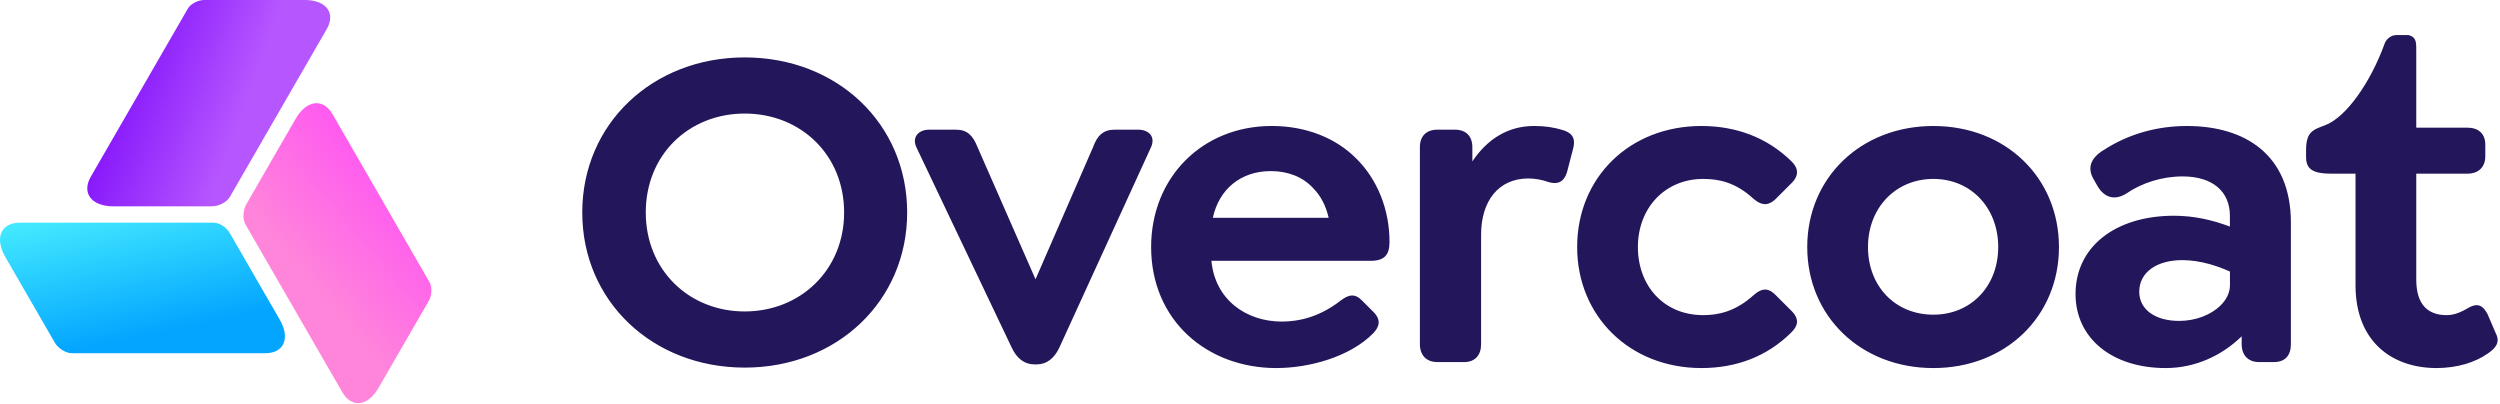
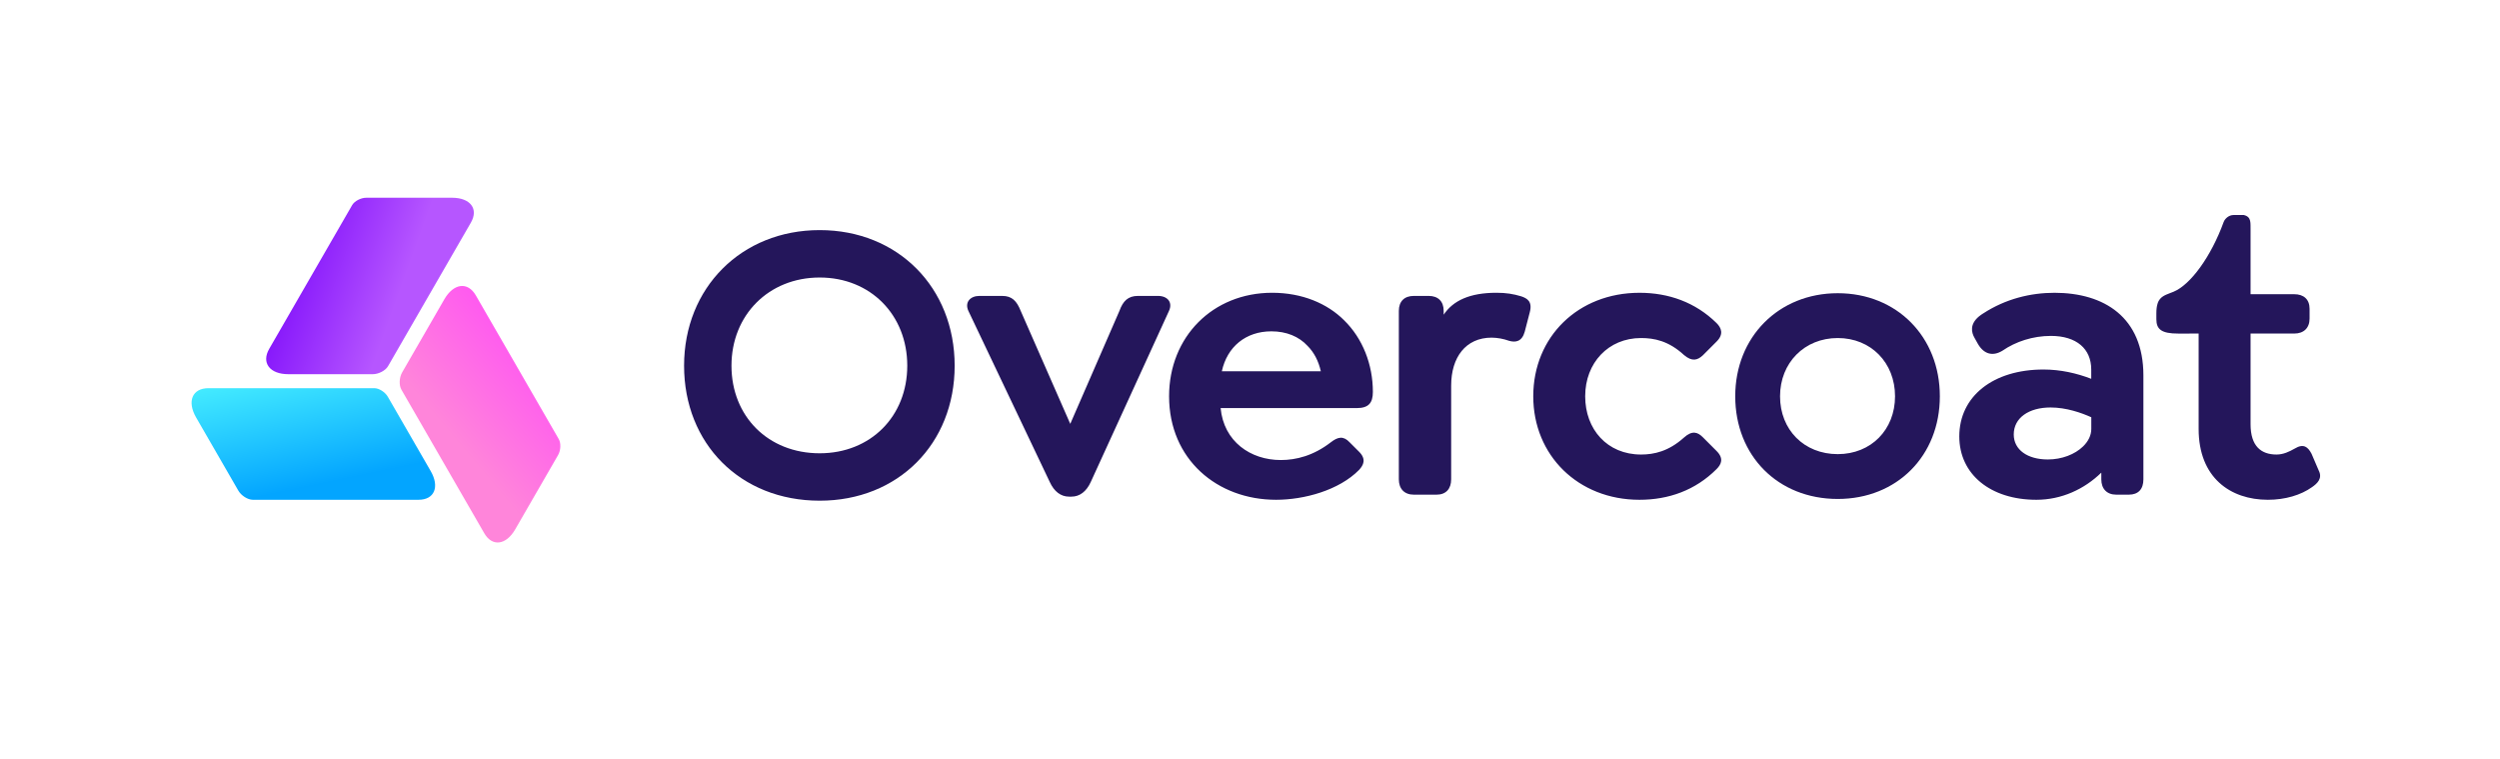
- <svg xmlns="http://www.w3.org/2000/svg" viewBox="0 0 248 40" fill-rule="evenodd" clip-rule="evenodd" stroke-linejoin="round" stroke-miterlimit="2">
-   <path d="M225.568 35.918h-1.46c-1.096 0-1.735-.685-1.735-1.781v-.776c-1.963 1.918-4.611 3.15-7.533 3.15-5.341 0-8.947-2.967-8.947-7.35 0-4.656 3.926-7.76 9.769-7.76 1.99 0 3.862.432 5.543 1.077v-1.077c0-1.197-.425-2.17-1.214-2.84-.813-.69-1.996-1.06-3.462-1.06-2.108 0-4.084.658-5.621 1.712l-.02.013c-.565.339-1.092.432-1.565.305-.465-.125-.896-.47-1.257-1.081l-.004-.007-.409-.727c-.359-.623-.561-1.572.52-2.472a4.275 4.275 0 01.508-.359l.002.001c2.6-1.691 5.494-2.387 8.257-2.387 5.752 0 10.317 2.83 10.317 9.587v12.051c0 1.142-.593 1.781-1.689 1.781zm-33.781.593c7.213 0 12.462-5.158 12.462-12.006S199 12.499 191.787 12.499s-12.509 5.158-12.509 12.006 5.296 12.006 12.509 12.006zm-71.615-10.637h15.797c1.369 0 1.871-.594 1.871-1.872 0-3.196-1.187-6.209-3.332-8.309-1.963-1.963-4.885-3.196-8.355-3.196-6.894 0-11.961 5.114-11.961 12.007 0 7.305 5.57 12.007 12.418 12.007 3.241 0 7.304-1.095 9.632-3.469.503-.548.868-1.233 0-2.101l-1.095-1.095c-.731-.776-1.37-.639-2.192 0-2.008 1.552-4.017 2.054-5.798 2.054-3.515 0-6.619-2.146-6.985-6.026zm48.607 10.637c3.378 0 6.482-1.095 8.947-3.561.548-.547.868-1.232 0-2.1l-1.598-1.597c-.593-.594-1.232-.822-2.191.045-1.78 1.598-3.469 1.963-4.976 1.963-3.926 0-6.482-2.921-6.482-6.756 0-3.88 2.693-6.756 6.482-6.756 1.507 0 3.196.319 4.976 1.963.959.821 1.598.593 2.191.045l1.598-1.597c.868-.868.548-1.598 0-2.146-2.465-2.42-5.569-3.515-8.947-3.515-7.122 0-12.326 5.113-12.326 12.006 0 6.848 5.204 12.006 12.326 12.006zm63.333-19.281h-.819c-1.924 0-2.531-.485-2.531-1.664v-.69c0-.462.048-.818.136-1.1.068-.241.182-.445.336-.609.364-.401.91-.535 1.528-.791.989-.409 2.072-1.427 3.087-2.832 1.031-1.426 1.993-3.25 2.716-5.239.161-.444.643-.826 1.147-.826h1.194c.937.211.761.979.788 1.779v7.406h5.067c1.096 0 1.781.594 1.781 1.689v1.142c0 1.095-.685 1.734-1.781 1.734h-5.067v10.517c0 2.557 1.233 3.515 3.013 3.515.776 0 1.461-.319 2.1-.684 1.05-.64 1.552-.183 1.963.593l.822 1.917c.502.959-.183 1.553-.776 1.963-1.279.913-3.105 1.461-5.113 1.461-4.337 0-8.035-2.556-8.035-8.217V17.229l-1.556.001zM73.875 36.466c9.177 0 16.116-6.62 16.116-15.386 0-8.811-6.939-15.385-16.116-15.385-9.13 0-16.115 6.574-16.115 15.385s6.985 15.386 16.115 15.386zm39.03-23.603h-2.328c-1.142 0-1.735.593-2.146 1.735l-5.707 13.106-5.752-13.106c-.457-1.142-1.005-1.735-2.146-1.735h-2.648c-1.05 0-1.735.73-1.278 1.735l9.45 19.859c.502 1.095 1.278 1.689 2.237 1.689h.274c.959 0 1.735-.594 2.237-1.689l9.085-19.859c.457-1.005-.182-1.735-1.278-1.735zm42.147.045c-.913-.274-1.735-.411-2.876-.411-2.603 0-4.657 1.324-6.118 3.516v-1.415c0-1.096-.639-1.735-1.735-1.735h-1.735c-1.095 0-1.735.639-1.735 1.735v19.539c0 1.096.64 1.781 1.735 1.781h2.648c1.096 0 1.689-.685 1.689-1.781V23.272c0-3.287 1.69-5.57 4.703-5.57a6.23 6.23 0 012.008.365c.777.228 1.507.091 1.827-1.05l.593-2.283c.32-1.232-.32-1.597-1.004-1.826zm66.159 14.03c-1.123-.508-2.888-1.134-4.727-1.134-2.527 0-4.271 1.204-4.271 3.129 0 1.788 1.608 2.901 3.951 2.901 1.634 0 3.15-.592 4.099-1.517.584-.57.948-1.266.948-2.023v-1.356zm-29.424 4.278c-3.789 0-6.483-2.831-6.483-6.711 0-3.88 2.739-6.756 6.483-6.756 3.743 0 6.436 2.876 6.436 6.756 0 3.88-2.693 6.711-6.436 6.711zm-117.912-.32c-5.524 0-9.815-4.109-9.815-9.816 0-5.752 4.291-9.815 9.815-9.815 5.524 0 9.862 4.063 9.862 9.815 0 5.707-4.338 9.816-9.862 9.816zm46.438-9.292c.619-2.846 2.778-4.632 5.749-4.632 1.735 0 3.195.593 4.2 1.689.757.757 1.271 1.759 1.541 2.943h-11.49z" fill="#24165b" />
-   <path d="M796.606 87.271c0-.873-.872-1.582-1.946-1.582h-37.672c-3.671 0-6.652 2.425-6.652 5.412v13.504c0 .943.94 1.708 2.099 1.708h37.643c3.603 0 6.528-2.38 6.528-5.312v-13.73z" fill="url(#_Linear1)" transform="matrix(.51078 0 .36245 .62778 -415.75 -31.704)" />
-   <path d="M796.606 87.271c0-.873-.872-1.582-1.946-1.582h-37.672c-3.671 0-6.652 2.425-6.652 5.412v13.504c0 .943.94 1.708 2.099 1.708h37.643c3.603 0 6.528-2.38 6.528-5.312v-13.73z" fill="url(#_Linear2)" transform="matrix(.25539 .44235 -.36245 .62778 -129.281 -377.316)" />
-   <path d="M796.606 87.271c0-.873-.872-1.582-1.946-1.582h-37.672c-3.671 0-6.652 2.425-6.652 5.412v13.504c0 .943.94 1.708 2.099 1.708h37.643c3.603 0 6.528-2.38 6.528-5.312v-13.73z" fill="url(#_Linear3)" transform="matrix(.25539 -.44235 .7249 0 -246.432 352.377)" />
+ <svg xmlns="http://www.w3.org/2000/svg" viewBox="0 0 290 88" fill-rule="evenodd" clip-rule="evenodd" stroke-linejoin="round" stroke-miterlimit="2">
+   <path d="M45.003 46.021c-.317-.548-1.019-.993-1.567-.993H24.193c-1.875 0-2.518 1.522-1.436 3.397l4.895 8.478c.342.592 1.099 1.072 1.691 1.072H48.57c1.84 0 2.472-1.494 1.409-3.335l-4.976-8.619z" fill="url(#_Linear1)" />
+   <path d="M64.764 52.787c.317-.548.351-1.379.077-1.854L55.22 34.269c-.938-1.624-2.578-1.42-3.661.455l-4.894 8.478c-.342.591-.379 1.487-.083 2l9.613 16.651c.921 1.594 2.53 1.394 3.593-.447l4.976-8.619z" fill="url(#_Linear2)" />
+   <path d="M42.507 22.939c-.633 0-1.37.385-1.644.86l-9.621 16.665c-.938 1.624.059 2.942 2.224 2.942h9.79c.683 0 1.477-.416 1.773-.928l9.614-16.651c.92-1.594-.058-2.888-2.183-2.888h-9.953z" fill="url(#_Linear3)" />
+   <g fill="#24165b">
+     <path d="M190.255 57.975c3.378 0 6.482-1.096 8.947-3.561.548-.548.868-1.232 0-2.1l-1.597-1.598c-.594-.593-1.233-.821-2.192.046-1.78 1.598-3.469 1.963-4.976 1.963-3.926 0-6.482-2.922-6.482-6.756 0-3.881 2.693-6.757 6.482-6.757 1.507 0 3.196.32 4.976 1.963.959.822 1.598.594 2.192.046l1.597-1.598c.868-.867.548-1.598 0-2.145-2.465-2.42-5.569-3.515-8.947-3.515-7.122 0-12.326 5.112-12.326 12.006 0 6.847 5.204 12.006 12.326 12.006zM253.588 38.694h-.819c-1.924 0-2.531-.485-2.531-1.664v-.691c0-.461.048-.818.136-1.1a1.46 1.46 0 01.336-.608c.364-.402.91-.535 1.528-.791.989-.41 2.072-1.428 3.087-2.832 1.032-1.426 1.993-3.25 2.716-5.239.162-.444.643-.826 1.148-.826h1.193c.938.211.761.978.788 1.779v7.406h5.067c1.096 0 1.781.593 1.781 1.689v1.141c0 1.096-.685 1.735-1.781 1.735h-5.067V49.21c0 2.556 1.233 3.515 3.013 3.515.776 0 1.461-.32 2.1-.685 1.05-.639 1.552-.182 1.963.594l.822 1.917c.502.959-.183 1.552-.776 1.963-1.279.913-3.105 1.461-5.113 1.461-4.337 0-8.035-2.557-8.035-8.217V38.693l-1.556.001zM141.649 47.338h15.796c1.369 0 1.872-.594 1.872-1.872 0-3.196-1.187-6.209-3.333-8.309-1.963-1.963-4.885-3.196-8.355-3.196-6.893 0-11.961 5.113-11.961 12.007 0 7.305 5.57 12.007 12.418 12.007 3.241 0 7.304-1.096 9.633-3.47.502-.548.867-1.232 0-2.1l-1.096-1.096c-.73-.776-1.37-.639-2.191 0-2.009 1.553-4.018 2.055-5.798 2.055-3.516 0-6.62-2.146-6.985-6.026zm.14-4.27c.619-2.846 2.778-4.633 5.749-4.633 1.735 0 3.196.594 4.2 1.689.758.758 1.271 1.759 1.541 2.944h-11.49zM247.045 57.381h-1.461c-1.096 0-1.735-.684-1.735-1.78v-.776c-1.963 1.917-4.611 3.15-7.532 3.15-5.342 0-8.948-2.967-8.948-7.35 0-4.656 3.926-7.761 9.769-7.761 1.99 0 3.862.432 5.543 1.077v-1.077c0-1.196-.425-2.169-1.214-2.839-.813-.691-1.996-1.06-3.461-1.06-2.108 0-4.085.658-5.622 1.712l-.02.013c-.565.339-1.091.432-1.564.305-.466-.125-.897-.47-1.258-1.081a.016.016 0 00-.004-.007l-.408-.727c-.36-.624-.562-1.572.52-2.473a4.643 4.643 0 01.507-.359l.002.001c2.6-1.69 5.494-2.386 8.258-2.386 5.752 0 10.317 2.83 10.317 9.586v12.052c0 1.141-.594 1.78-1.689 1.78zm-4.358-8.979c-1.123-.509-2.888-1.135-4.727-1.135-2.527 0-4.271 1.205-4.271 3.13 0 1.787 1.608 2.901 3.951 2.901 1.634 0 3.15-.592 4.099-1.518.584-.569.948-1.265.948-2.022v-1.356z" />
+     <path d="M134.381 34.326h-2.328c-1.142 0-1.735.594-2.146 1.735L124.2 49.168l-5.752-13.107c-.457-1.141-1.004-1.735-2.146-1.735h-2.648c-1.05 0-1.735.731-1.278 1.735l9.45 19.859c.502 1.096 1.279 1.69 2.237 1.69h.274c.959 0 1.735-.594 2.237-1.69l9.085-19.859c.457-1.004-.182-1.735-1.278-1.735zM176.528 34.372c-.913-.274-1.735-.411-2.876-.411-3.086 0-5.026.906-6.118 2.544v-.444c0-1.095-.639-1.735-1.735-1.735h-1.735c-1.095 0-1.734.64-1.734 1.735v19.54c0 1.096.639 1.78 1.734 1.78h2.648c1.096 0 1.69-.684 1.69-1.78V44.735c0-3.287 1.689-5.569 4.702-5.569a6.24 6.24 0 012.009.365c.776.228 1.506.091 1.826-1.05l.593-2.283c.32-1.232-.319-1.598-1.004-1.826z" fill-rule="nonzero" />
+     <path d="M213.264 57.879c6.876 0 11.848-5.009 11.848-11.91 0-6.891-4.983-11.957-11.848-11.957-6.856 0-11.896 5.076-11.896 11.957 0 6.89 4.946 11.91 11.896 11.91zm0-5.2c-3.914 0-6.696-2.83-6.696-6.71 0-3.881 2.829-6.757 6.696-6.757 3.866 0 6.648 2.876 6.648 6.757 0 3.88-2.782 6.71-6.648 6.71zM95.121 58.08c9.11 0 15.664-6.605 15.664-15.659 0-9.043-6.564-15.729-15.664-15.729-9.088 0-15.736 6.697-15.736 15.729 0 9.043 6.526 15.659 15.736 15.659zm0-5.5c-5.983 0-10.236-4.285-10.236-10.159 0-5.875 4.325-10.229 10.236-10.229 5.911 0 10.164 4.354 10.164 10.229 0 5.874-4.253 10.159-10.164 10.159z" />
+   </g>
  <defs>
-     <linearGradient id="_Linear1" x1="0" y1="0" x2="1" y2="-.79" gradientUnits="userSpaceOnUse" gradientTransform="matrix(46.8097 -20.624 18.5154 7.81834 750.705 106.313)">
+     <linearGradient id="_Linear1" x1="0" y1="0" x2="1" y2="-.79" gradientUnits="userSpaceOnUse" gradientTransform="matrix(16.4343 -12.9473 12.291 4.90816 28.46 57.975)">
      <stop offset="0" stop-color="#03a5ff" />
      <stop offset="1" stop-color="#4af2ff" />
    </linearGradient>
-     <linearGradient id="_Linear2" x1="0" y1="0" x2="1" y2="-.79" gradientUnits="userSpaceOnUse" gradientTransform="matrix(45.651 -19.2721 17.3016 8.15713 750.014 105.158)">
+     <linearGradient id="_Linear2" x1="0" y1="0" x2="1" y2="-.79" gradientUnits="userSpaceOnUse" gradientTransform="matrix(18.6439 8.09512 1.46214 12.7742 46.382 43.406)">
      <stop offset="0" stop-color="#ff85da" />
      <stop offset="1" stop-color="#ff53f3" />
    </linearGradient>
-     <linearGradient id="_Linear3" x1="0" y1="0" x2="1" y2="-.79" gradientUnits="userSpaceOnUse" gradientTransform="matrix(46.2695 -19.5117 17.5168 8.2812 750.336 104.168)">
+     <linearGradient id="_Linear3" x1="0" y1="0" x2="1" y2="-.79" gradientUnits="userSpaceOnUse" gradientTransform="matrix(-2.32715 -20.4672 10.4766 -7.74852 42.94 43.406)">
      <stop offset="0" stop-color="#b656ff" />
      <stop offset="1" stop-color="#7d0bfa" />
    </linearGradient>
  </defs>
</svg>
